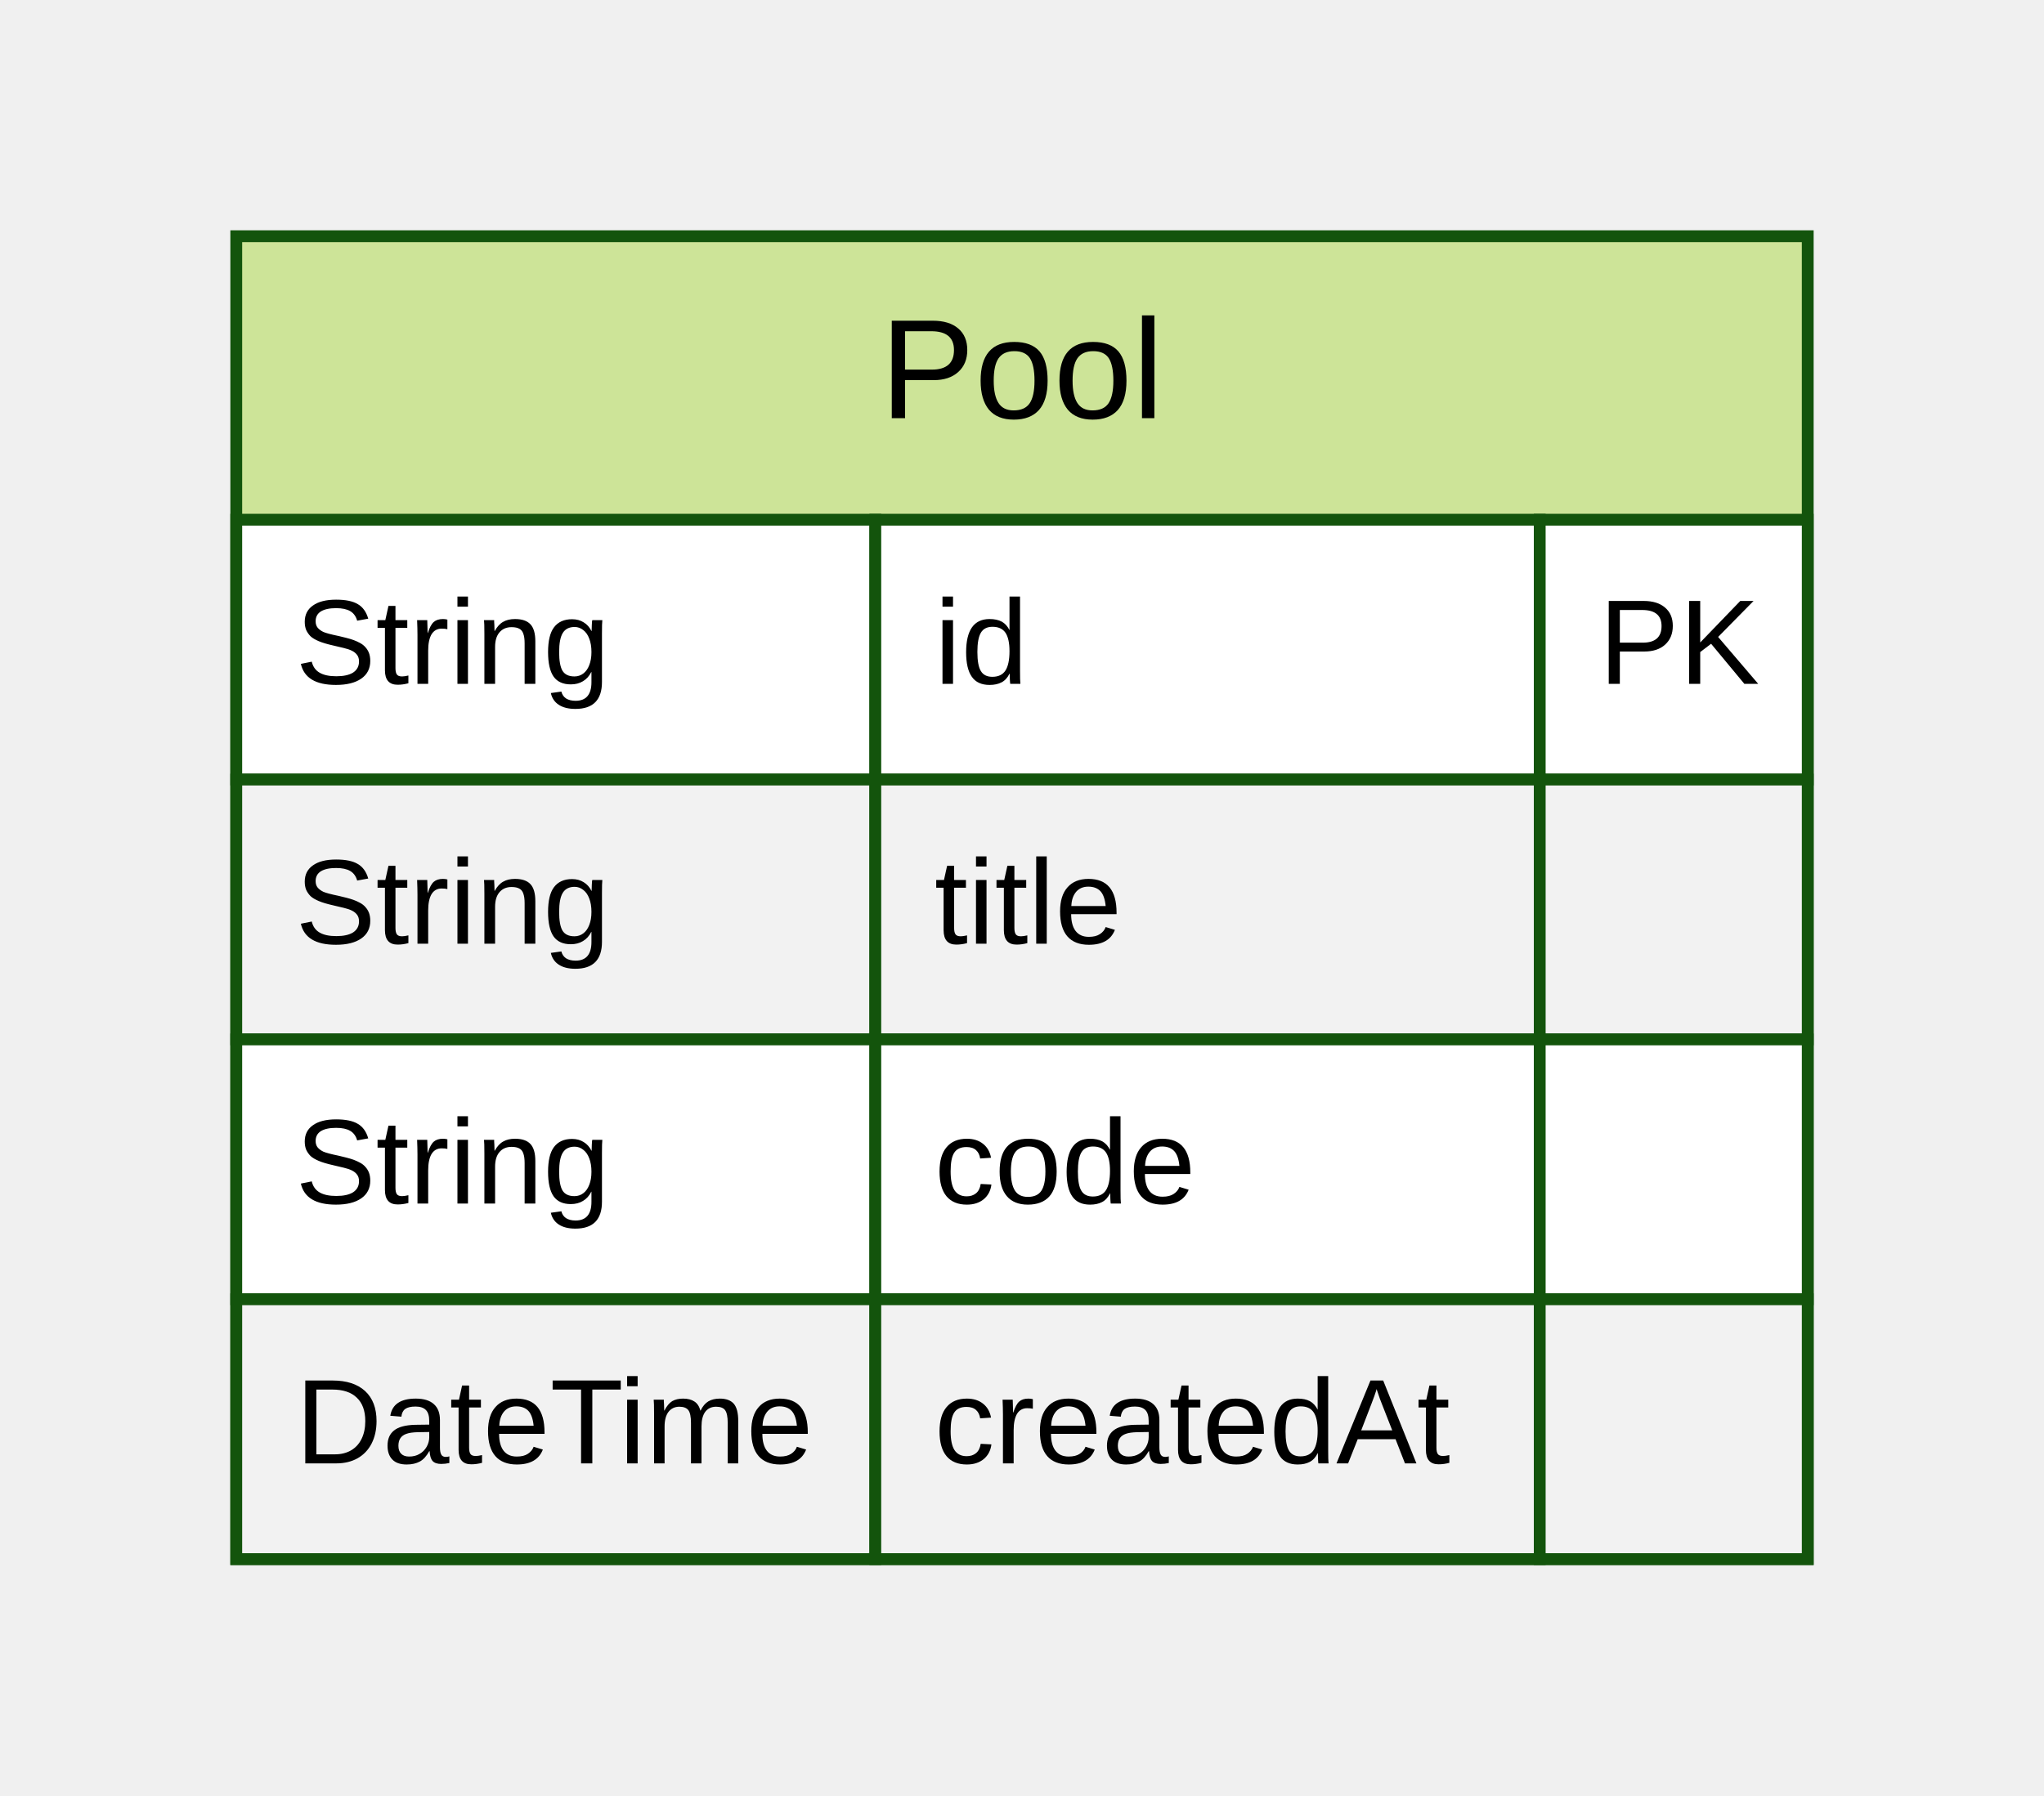
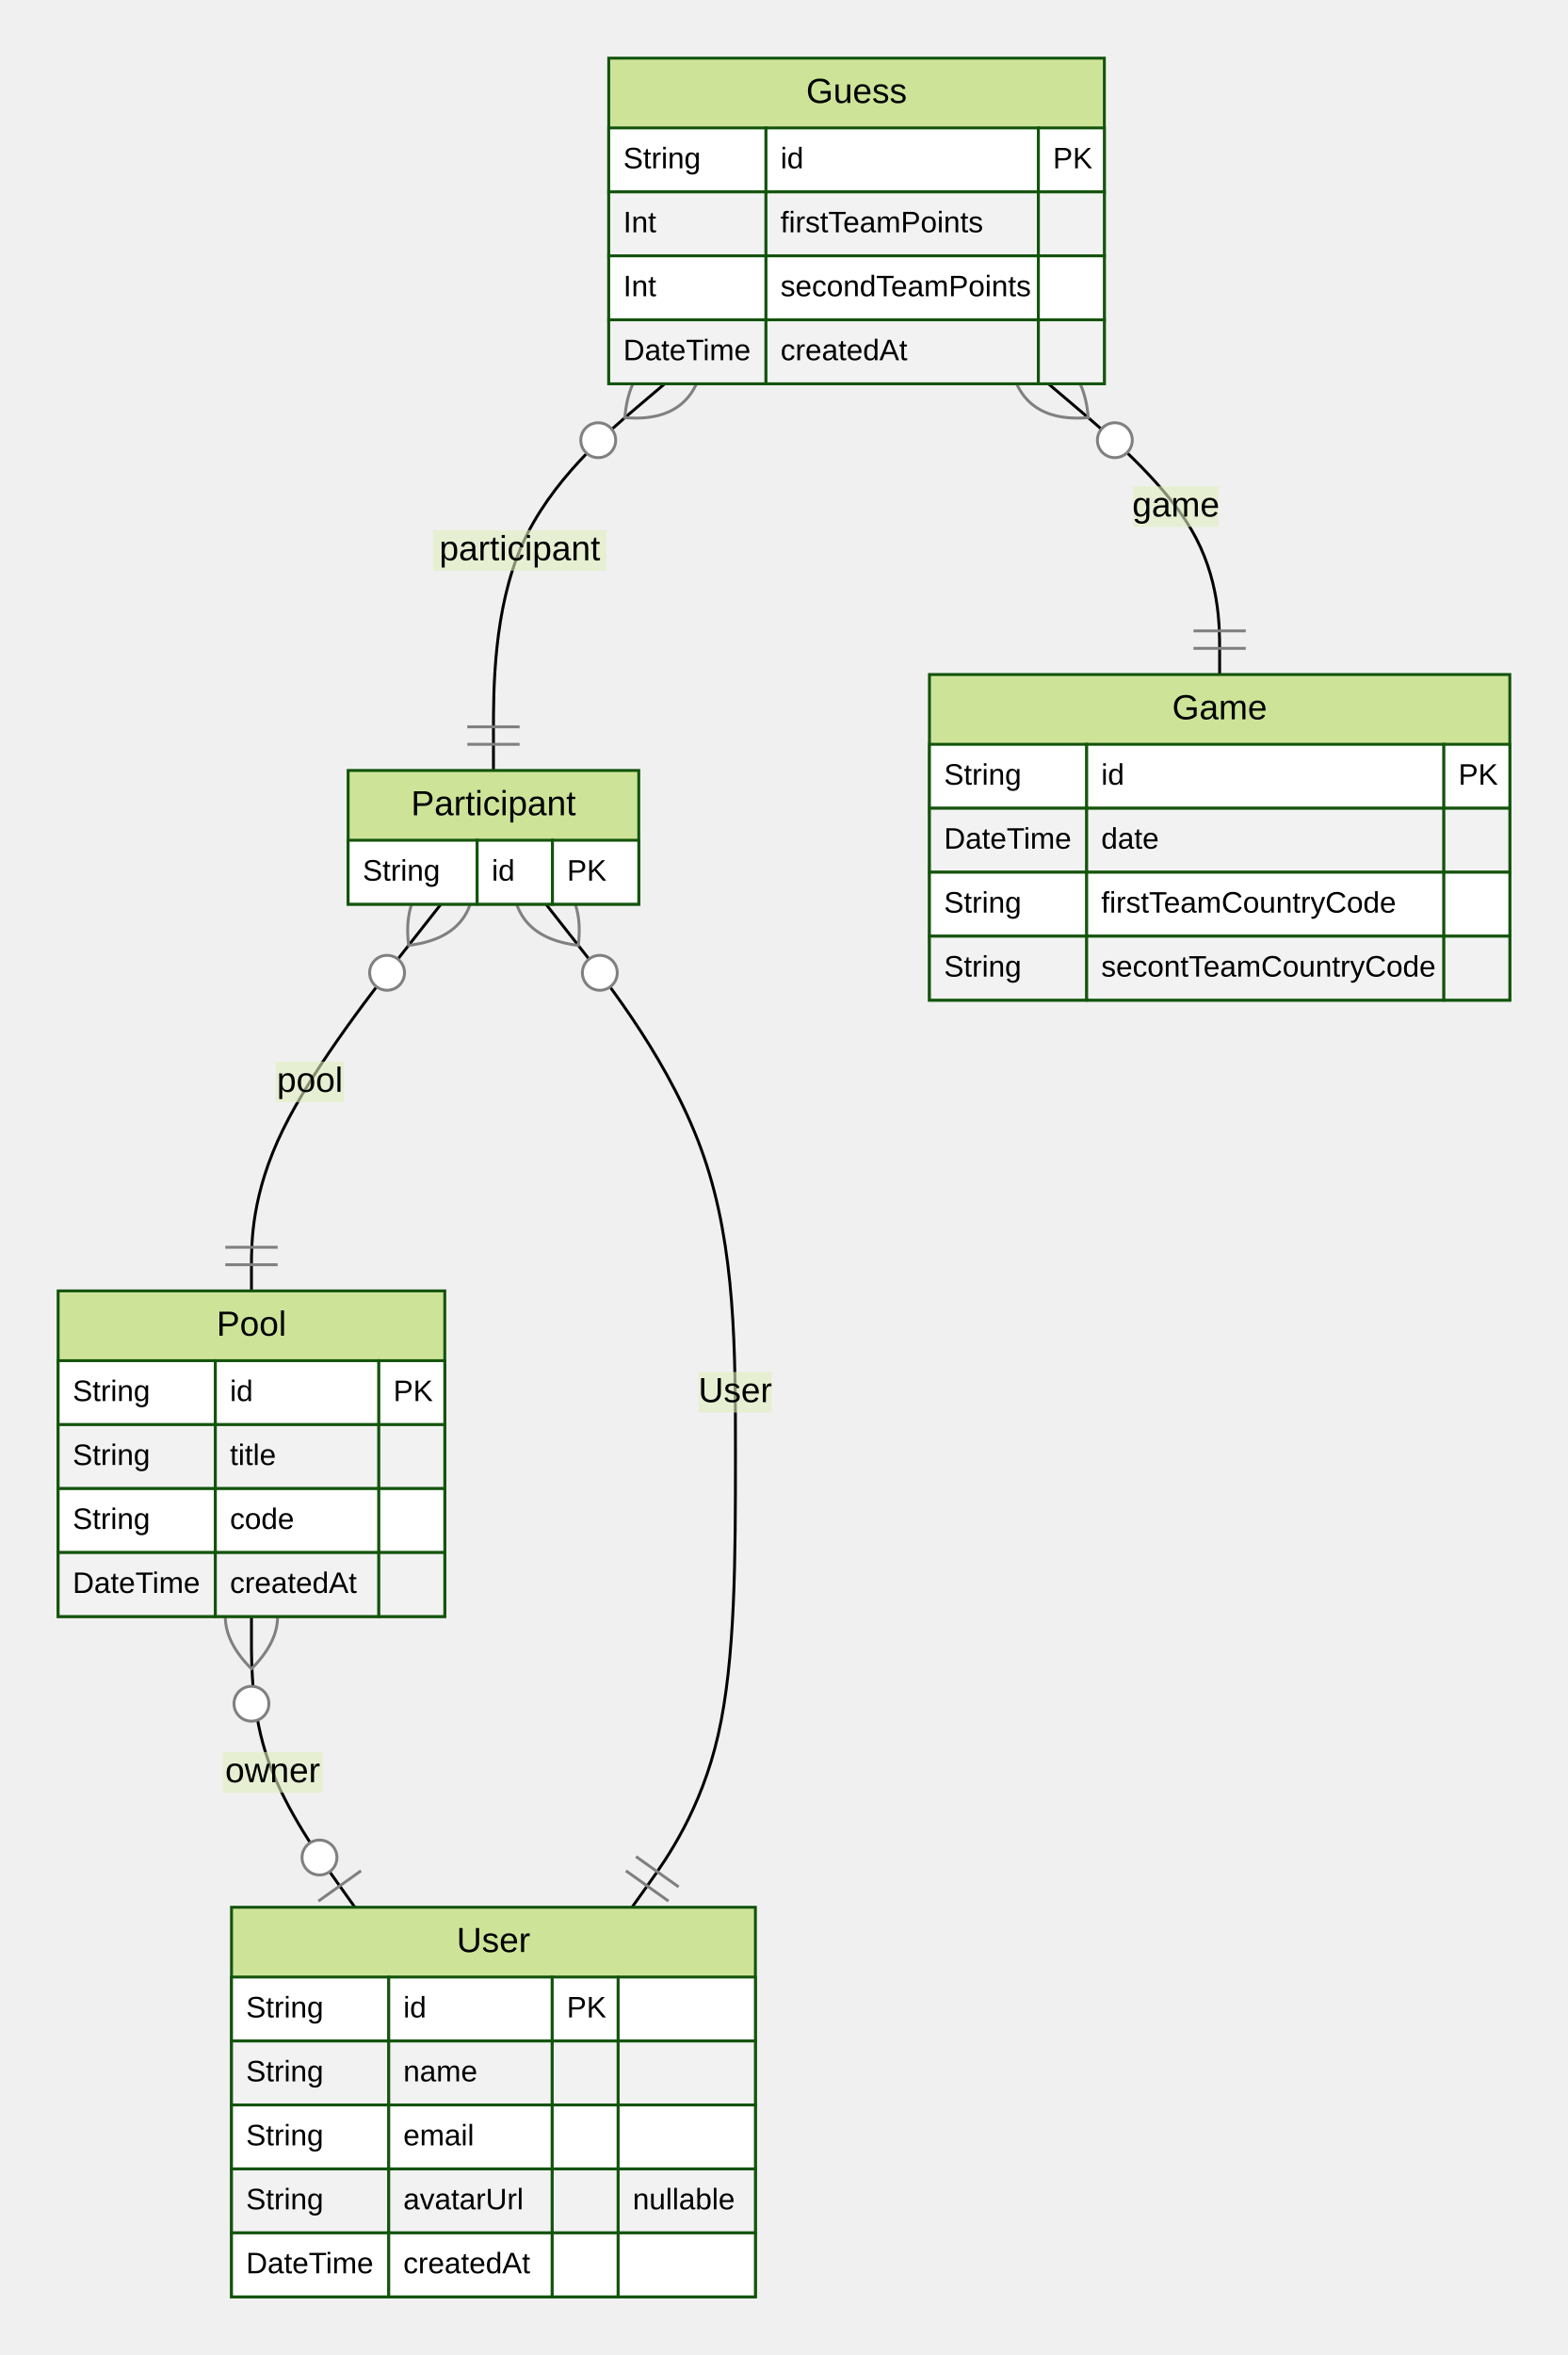
- <svg xmlns="http://www.w3.org/2000/svg" aria-labelledby="chart-title-mermaid-0 chart-desc-mermaid-0" role="img" viewBox="0 0 173.026 152" style="max-width: 173.026px; background-color: white;" width="100%" id="mermaid-0">
+ <svg xmlns="http://www.w3.org/2000/svg" aria-labelledby="chart-title-mermaid-0 chart-desc-mermaid-0" role="img" viewBox="0 0 539.444 810" style="max-width: 539.444px; background-color: white;" width="100%" id="mermaid-0">
  <style>#mermaid-0 {font-family:"trebuchet ms",verdana,arial,sans-serif;font-size:16px;fill:#000000;}#mermaid-0 .error-icon{fill:#552222;}#mermaid-0 .error-text{fill:#552222;stroke:#552222;}#mermaid-0 .edge-thickness-normal{stroke-width:2px;}#mermaid-0 .edge-thickness-thick{stroke-width:3.5px;}#mermaid-0 .edge-pattern-solid{stroke-dasharray:0;}#mermaid-0 .edge-pattern-dashed{stroke-dasharray:3;}#mermaid-0 .edge-pattern-dotted{stroke-dasharray:2;}#mermaid-0 .marker{fill:#000000;stroke:#000000;}#mermaid-0 .marker.cross{stroke:#000000;}#mermaid-0 svg{font-family:"trebuchet ms",verdana,arial,sans-serif;font-size:16px;}#mermaid-0 .entityBox{fill:#cde498;stroke:#13540c;}#mermaid-0 .attributeBoxOdd{fill:#ffffff;stroke:#13540c;}#mermaid-0 .attributeBoxEven{fill:#f2f2f2;stroke:#13540c;}#mermaid-0 .relationshipLabelBox{fill:hsl(78.158, 58.462%, 84.51%);opacity:0.7;background-color:hsl(78.158, 58.462%, 84.51%);}#mermaid-0 .relationshipLabelBox rect{opacity:0.5;}#mermaid-0 .relationshipLine{stroke:#000000;}#mermaid-0 :root{--mermaid-font-family:"trebuchet ms",verdana,arial,sans-serif;}</style>
  <g />
  <defs>
    <marker orient="auto" markerHeight="18" markerWidth="18" refY="9" refX="0" id="ONLY_ONE_START">
      <path d="M9,0 L9,18 M15,0 L15,18" fill="none" stroke="gray" />
    </marker>
  </defs>
  <defs>
    <marker orient="auto" markerHeight="18" markerWidth="18" refY="9" refX="18" id="ONLY_ONE_END">
      <path d="M3,0 L3,18 M9,0 L9,18" fill="none" stroke="gray" />
    </marker>
  </defs>
  <defs>
    <marker orient="auto" markerHeight="18" markerWidth="30" refY="9" refX="0" id="ZERO_OR_ONE_START">
      <circle r="6" cy="9" cx="21" fill="white" stroke="gray" />
      <path d="M9,0 L9,18" fill="none" stroke="gray" />
    </marker>
  </defs>
  <defs>
    <marker orient="auto" markerHeight="18" markerWidth="30" refY="9" refX="30" id="ZERO_OR_ONE_END">
      <circle r="6" cy="9" cx="9" fill="white" stroke="gray" />
      <path d="M21,0 L21,18" fill="none" stroke="gray" />
    </marker>
  </defs>
  <defs>
    <marker orient="auto" markerHeight="36" markerWidth="45" refY="18" refX="18" id="ONE_OR_MORE_START">
      <path d="M0,18 Q 18,0 36,18 Q 18,36 0,18 M42,9 L42,27" fill="none" stroke="gray" />
    </marker>
  </defs>
  <defs>
    <marker orient="auto" markerHeight="36" markerWidth="45" refY="18" refX="27" id="ONE_OR_MORE_END">
      <path d="M3,9 L3,27 M9,18 Q27,0 45,18 Q27,36 9,18" fill="none" stroke="gray" />
    </marker>
  </defs>
  <defs>
    <marker orient="auto" markerHeight="36" markerWidth="57" refY="18" refX="18" id="ZERO_OR_MORE_START">
      <circle r="6" cy="18" cx="48" fill="white" stroke="gray" />
      <path d="M0,18 Q18,0 36,18 Q18,36 0,18" fill="none" stroke="gray" />
    </marker>
  </defs>
  <defs>
    <marker orient="auto" markerHeight="36" markerWidth="57" refY="18" refX="39" id="ZERO_OR_MORE_END">
      <circle r="6" cy="18" cx="9" fill="white" stroke="gray" />
      <path d="M21,18 Q39,0 57,18 Q39,36 21,18" fill="none" stroke="gray" />
    </marker>
  </defs>
-   <g transform="translate(20,20 )" id="Pool">
+   <path marker-start="url(#ZERO_OR_MORE_START)" marker-end="url(#ZERO_OR_ONE_END)" fill="none" stroke="gray" d="M86.513,556L86.513,564.333C86.513,572.667,86.513,589.333,92.443,606C98.373,622.667,110.233,639.333,116.163,647.667L122.093,656" class="er relationshipLine" />
+   <path marker-start="url(#ZERO_OR_MORE_START)" marker-end="url(#ONLY_ONE_END)" fill="none" stroke="gray" d="M187.835,311L198.7,324.833C209.565,338.667,231.296,366.333,242.161,397.833C253.026,429.333,253.026,464.667,253.026,500C253.026,535.333,253.026,570.667,247.096,596.667C241.167,622.667,229.307,639.333,223.377,647.667L217.447,656" class="er relationshipLine" />
+   <path marker-start="url(#ZERO_OR_MORE_START)" marker-end="url(#ONLY_ONE_END)" fill="none" stroke="gray" d="M151.705,311L140.839,324.833C129.974,338.667,108.244,366.333,97.378,388.5C86.513,410.667,86.513,427.333,86.513,435.667L86.513,444" class="er relationshipLine" />
+   <path marker-start="url(#ZERO_OR_MORE_START)" marker-end="url(#ONLY_ONE_END)" fill="none" stroke="gray" d="M360.683,132L370.504,140.333C380.324,148.667,399.966,165.333,409.786,182C419.607,198.667,419.607,215.333,419.607,223.667L419.607,232" class="er relationshipLine" />
+   <path marker-start="url(#ZERO_OR_MORE_START)" marker-end="url(#ONLY_ONE_END)" fill="none" stroke="gray" d="M228.694,132L218.873,140.333C209.052,148.667,189.411,165.333,179.59,187.5C169.77,209.667,169.77,237.333,169.77,251.167L169.77,265" class="er relationshipLine" />
+   <g transform="translate(20,444 )" id="Pool">
    <rect height="112" width="133.026" y="0" x="0" stroke="gray" fill-opacity="100%" fill="honeydew" class="er entityBox" />
    <text transform="translate(66.51321,12)" style="font-family: &quot;trebuchet ms&quot;, verdana, arial, sans-serif;; font-size: 12px" text-anchor="middle" dominant-baseline="middle" y="0" x="0" id="entity-Pool" class="er entityLabel">Pool</text>
    <rect height="22" width="54.096" y="24" x="0" stroke="gray" fill-opacity="100%" fill="honeydew" class="er attributeBoxOdd" />
    <text transform="translate(5,35)" style="font-family: &quot;trebuchet ms&quot;, verdana, arial, sans-serif;; font-size: 10.2px" text-anchor="left" dominant-baseline="middle" y="0" x="0" id="entity-Pool-attr-1-type" class="er entityLabel">String</text>
    <rect height="22" width="56.243" y="24" x="54.096" stroke="gray" fill-opacity="100%" fill="honeydew" class="er attributeBoxOdd" />
    <text transform="translate(59.09555,35)" style="font-family: &quot;trebuchet ms&quot;, verdana, arial, sans-serif;; font-size: 10.2px" text-anchor="left" dominant-baseline="middle" y="0" x="0" id="entity-Pool-attr-1-name" class="er entityLabel">id</text>
    <rect height="22" width="22.688" y="24" x="110.339" stroke="gray" fill-opacity="100%" fill="honeydew" class="er attributeBoxOdd" />
    <text transform="translate(115.3387,35)" style="font-family: &quot;trebuchet ms&quot;, verdana, arial, sans-serif;; font-size: 10.2px" text-anchor="left" dominant-baseline="middle" y="0" x="0" id="entity-Pool-attr-1-key" class="er entityLabel">PK</text>
    <rect height="22" width="54.096" y="46" x="0" stroke="gray" fill-opacity="100%" fill="honeydew" class="er attributeBoxEven" />
    <text transform="translate(5,57)" style="font-family: &quot;trebuchet ms&quot;, verdana, arial, sans-serif;; font-size: 10.2px" text-anchor="left" dominant-baseline="middle" y="0" x="0" id="entity-Pool-attr-2-type" class="er entityLabel">String</text>
    <rect height="22" width="56.243" y="46" x="54.096" stroke="gray" fill-opacity="100%" fill="honeydew" class="er attributeBoxEven" />
    <text transform="translate(59.09555,57)" style="font-family: &quot;trebuchet ms&quot;, verdana, arial, sans-serif;; font-size: 10.2px" text-anchor="left" dominant-baseline="middle" y="0" x="0" id="entity-Pool-attr-2-name" class="er entityLabel">title</text>
    <rect height="22" width="22.688" y="46" x="110.339" stroke="gray" fill-opacity="100%" fill="honeydew" class="er attributeBoxEven" />
    <text transform="translate(115.3387,57)" style="font-family: &quot;trebuchet ms&quot;, verdana, arial, sans-serif;; font-size: 10.2px" text-anchor="left" dominant-baseline="middle" y="0" x="0" id="entity-Pool-attr-2-key" class="er entityLabel" />
    <rect height="22" width="54.096" y="68" x="0" stroke="gray" fill-opacity="100%" fill="honeydew" class="er attributeBoxOdd" />
    <text transform="translate(5,79)" style="font-family: &quot;trebuchet ms&quot;, verdana, arial, sans-serif;; font-size: 10.2px" text-anchor="left" dominant-baseline="middle" y="0" x="0" id="entity-Pool-attr-3-type" class="er entityLabel">String</text>
    <rect height="22" width="56.243" y="68" x="54.096" stroke="gray" fill-opacity="100%" fill="honeydew" class="er attributeBoxOdd" />
    <text transform="translate(59.09555,79)" style="font-family: &quot;trebuchet ms&quot;, verdana, arial, sans-serif;; font-size: 10.2px" text-anchor="left" dominant-baseline="middle" y="0" x="0" id="entity-Pool-attr-3-name" class="er entityLabel">code</text>
    <rect height="22" width="22.688" y="68" x="110.339" stroke="gray" fill-opacity="100%" fill="honeydew" class="er attributeBoxOdd" />
    <text transform="translate(115.3387,79)" style="font-family: &quot;trebuchet ms&quot;, verdana, arial, sans-serif;; font-size: 10.2px" text-anchor="left" dominant-baseline="middle" y="0" x="0" id="entity-Pool-attr-3-key" class="er entityLabel" />
    <rect height="22" width="54.096" y="90" x="0" stroke="gray" fill-opacity="100%" fill="honeydew" class="er attributeBoxEven" />
    <text transform="translate(5,101)" style="font-family: &quot;trebuchet ms&quot;, verdana, arial, sans-serif;; font-size: 10.2px" text-anchor="left" dominant-baseline="middle" y="0" x="0" id="entity-Pool-attr-4-type" class="er entityLabel">DateTime</text>
    <rect height="22" width="56.243" y="90" x="54.096" stroke="gray" fill-opacity="100%" fill="honeydew" class="er attributeBoxEven" />
    <text transform="translate(59.09555,101)" style="font-family: &quot;trebuchet ms&quot;, verdana, arial, sans-serif;; font-size: 10.2px" text-anchor="left" dominant-baseline="middle" y="0" x="0" id="entity-Pool-attr-4-name" class="er entityLabel">createdAt</text>
    <rect height="22" width="22.688" y="90" x="110.339" stroke="gray" fill-opacity="100%" fill="honeydew" class="er attributeBoxEven" />
    <text transform="translate(115.3387,101)" style="font-family: &quot;trebuchet ms&quot;, verdana, arial, sans-serif;; font-size: 10.2px" text-anchor="left" dominant-baseline="middle" y="0" x="0" id="entity-Pool-attr-4-key" class="er entityLabel" />
  </g>
+   <g transform="translate(119.7698,265 )" id="Participant">
+     <rect height="46" width="100" y="0" x="0" stroke="gray" fill-opacity="100%" fill="honeydew" class="er entityBox" />
+     <text transform="translate(50,12)" style="font-family: &quot;trebuchet ms&quot;, verdana, arial, sans-serif;; font-size: 12px" text-anchor="middle" dominant-baseline="middle" y="0" x="0" id="entity-Participant" class="er entityLabel">Participant</text>
+     <rect height="22" width="44.399" y="24" x="0" stroke="gray" fill-opacity="100%" fill="honeydew" class="er attributeBoxOdd" />
+     <text transform="translate(5,35)" style="font-family: &quot;trebuchet ms&quot;, verdana, arial, sans-serif;; font-size: 10.2px" text-anchor="left" dominant-baseline="middle" y="0" x="0" id="entity-Participant-attr-1-type" class="er entityLabel">String</text>
+     <rect height="22" width="25.911" y="24" x="44.399" stroke="gray" fill-opacity="100%" fill="honeydew" class="er attributeBoxOdd" />
+     <text transform="translate(49.39862,35)" style="font-family: &quot;trebuchet ms&quot;, verdana, arial, sans-serif;; font-size: 10.2px" text-anchor="left" dominant-baseline="middle" y="0" x="0" id="entity-Participant-attr-1-name" class="er entityLabel">id</text>
+     <rect height="22" width="29.69" y="24" x="70.31" stroke="gray" fill-opacity="100%" fill="honeydew" class="er attributeBoxOdd" />
+     <text transform="translate(75.30976,35)" style="font-family: &quot;trebuchet ms&quot;, verdana, arial, sans-serif;; font-size: 10.2px" text-anchor="left" dominant-baseline="middle" y="0" x="0" id="entity-Participant-attr-1-key" class="er entityLabel">PK</text>
+   </g>
+   <g transform="translate(79.65034,656 )" id="User">
+     <rect height="134" width="180.239" y="0" x="0" stroke="gray" fill-opacity="100%" fill="honeydew" class="er entityBox" />
+     <text transform="translate(90.11948,12)" style="font-family: &quot;trebuchet ms&quot;, verdana, arial, sans-serif;; font-size: 12px" text-anchor="middle" dominant-baseline="middle" y="0" x="0" id="entity-User" class="er entityLabel">User</text>
+     <rect height="22" width="54.096" y="24" x="0" stroke="gray" fill-opacity="100%" fill="honeydew" class="er attributeBoxOdd" />
+     <text transform="translate(5,35)" style="font-family: &quot;trebuchet ms&quot;, verdana, arial, sans-serif;; font-size: 10.2px" text-anchor="left" dominant-baseline="middle" y="0" x="0" id="entity-User-attr-1-type" class="er entityLabel">String</text>
+     <rect height="22" width="56.243" y="24" x="54.096" stroke="gray" fill-opacity="100%" fill="honeydew" class="er attributeBoxOdd" />
+     <text transform="translate(59.09555,35)" style="font-family: &quot;trebuchet ms&quot;, verdana, arial, sans-serif;; font-size: 10.2px" text-anchor="left" dominant-baseline="middle" y="0" x="0" id="entity-User-attr-1-name" class="er entityLabel">id</text>
+     <rect height="22" width="22.688" y="24" x="110.339" stroke="gray" fill-opacity="100%" fill="honeydew" class="er attributeBoxOdd" />
+     <text transform="translate(115.3387,35)" style="font-family: &quot;trebuchet ms&quot;, verdana, arial, sans-serif;; font-size: 10.2px" text-anchor="left" dominant-baseline="middle" y="0" x="0" id="entity-User-attr-1-key" class="er entityLabel">PK</text>
+     <rect height="22" width="47.213" y="24" x="133.026" stroke="gray" fill-opacity="100%" fill="honeydew" class="er attributeBoxOdd" />
+     <text transform="translate(138.0264,35)" style="font-family: &quot;trebuchet ms&quot;, verdana, arial, sans-serif;; font-size: 10.2px" text-anchor="left" dominant-baseline="middle" y="0" x="0" id="entity-User-attr-1-comment" class="er entityLabel" />
+     <rect height="22" width="54.096" y="46" x="0" stroke="gray" fill-opacity="100%" fill="honeydew" class="er attributeBoxEven" />
+     <text transform="translate(5,57)" style="font-family: &quot;trebuchet ms&quot;, verdana, arial, sans-serif;; font-size: 10.2px" text-anchor="left" dominant-baseline="middle" y="0" x="0" id="entity-User-attr-2-type" class="er entityLabel">String</text>
+     <rect height="22" width="56.243" y="46" x="54.096" stroke="gray" fill-opacity="100%" fill="honeydew" class="er attributeBoxEven" />
+     <text transform="translate(59.09555,57)" style="font-family: &quot;trebuchet ms&quot;, verdana, arial, sans-serif;; font-size: 10.2px" text-anchor="left" dominant-baseline="middle" y="0" x="0" id="entity-User-attr-2-name" class="er entityLabel">name</text>
+     <rect height="22" width="22.688" y="46" x="110.339" stroke="gray" fill-opacity="100%" fill="honeydew" class="er attributeBoxEven" />
+     <text transform="translate(115.3387,57)" style="font-family: &quot;trebuchet ms&quot;, verdana, arial, sans-serif;; font-size: 10.2px" text-anchor="left" dominant-baseline="middle" y="0" x="0" id="entity-User-attr-2-key" class="er entityLabel" />
+     <rect height="22" width="47.213" y="46" x="133.026" stroke="gray" fill-opacity="100%" fill="honeydew" class="er attributeBoxEven" />
+     <text transform="translate(138.0264,57)" style="font-family: &quot;trebuchet ms&quot;, verdana, arial, sans-serif;; font-size: 10.2px" text-anchor="left" dominant-baseline="middle" y="0" x="0" id="entity-User-attr-2-comment" class="er entityLabel" />
+     <rect height="22" width="54.096" y="68" x="0" stroke="gray" fill-opacity="100%" fill="honeydew" class="er attributeBoxOdd" />
+     <text transform="translate(5,79)" style="font-family: &quot;trebuchet ms&quot;, verdana, arial, sans-serif;; font-size: 10.2px" text-anchor="left" dominant-baseline="middle" y="0" x="0" id="entity-User-attr-3-type" class="er entityLabel">String</text>
+     <rect height="22" width="56.243" y="68" x="54.096" stroke="gray" fill-opacity="100%" fill="honeydew" class="er attributeBoxOdd" />
+     <text transform="translate(59.09555,79)" style="font-family: &quot;trebuchet ms&quot;, verdana, arial, sans-serif;; font-size: 10.2px" text-anchor="left" dominant-baseline="middle" y="0" x="0" id="entity-User-attr-3-name" class="er entityLabel">email</text>
+     <rect height="22" width="22.688" y="68" x="110.339" stroke="gray" fill-opacity="100%" fill="honeydew" class="er attributeBoxOdd" />
+     <text transform="translate(115.3387,79)" style="font-family: &quot;trebuchet ms&quot;, verdana, arial, sans-serif;; font-size: 10.2px" text-anchor="left" dominant-baseline="middle" y="0" x="0" id="entity-User-attr-3-key" class="er entityLabel" />
+     <rect height="22" width="47.213" y="68" x="133.026" stroke="gray" fill-opacity="100%" fill="honeydew" class="er attributeBoxOdd" />
+     <text transform="translate(138.0264,79)" style="font-family: &quot;trebuchet ms&quot;, verdana, arial, sans-serif;; font-size: 10.2px" text-anchor="left" dominant-baseline="middle" y="0" x="0" id="entity-User-attr-3-comment" class="er entityLabel" />
+     <rect height="22" width="54.096" y="90" x="0" stroke="gray" fill-opacity="100%" fill="honeydew" class="er attributeBoxEven" />
+     <text transform="translate(5,101)" style="font-family: &quot;trebuchet ms&quot;, verdana, arial, sans-serif;; font-size: 10.2px" text-anchor="left" dominant-baseline="middle" y="0" x="0" id="entity-User-attr-4-type" class="er entityLabel">String</text>
+     <rect height="22" width="56.243" y="90" x="54.096" stroke="gray" fill-opacity="100%" fill="honeydew" class="er attributeBoxEven" />
+     <text transform="translate(59.09555,101)" style="font-family: &quot;trebuchet ms&quot;, verdana, arial, sans-serif;; font-size: 10.2px" text-anchor="left" dominant-baseline="middle" y="0" x="0" id="entity-User-attr-4-name" class="er entityLabel">avatarUrl</text>
+     <rect height="22" width="22.688" y="90" x="110.339" stroke="gray" fill-opacity="100%" fill="honeydew" class="er attributeBoxEven" />
+     <text transform="translate(115.3387,101)" style="font-family: &quot;trebuchet ms&quot;, verdana, arial, sans-serif;; font-size: 10.2px" text-anchor="left" dominant-baseline="middle" y="0" x="0" id="entity-User-attr-4-key" class="er entityLabel" />
+     <rect height="22" width="47.213" y="90" x="133.026" stroke="gray" fill-opacity="100%" fill="honeydew" class="er attributeBoxEven" />
+     <text transform="translate(138.0264,101)" style="font-family: &quot;trebuchet ms&quot;, verdana, arial, sans-serif;; font-size: 10.2px" text-anchor="left" dominant-baseline="middle" y="0" x="0" id="entity-User-attr-4-comment" class="er entityLabel">nullable</text>
+     <rect height="22" width="54.096" y="112" x="0" stroke="gray" fill-opacity="100%" fill="honeydew" class="er attributeBoxOdd" />
+     <text transform="translate(5,123)" style="font-family: &quot;trebuchet ms&quot;, verdana, arial, sans-serif;; font-size: 10.2px" text-anchor="left" dominant-baseline="middle" y="0" x="0" id="entity-User-attr-5-type" class="er entityLabel">DateTime</text>
+     <rect height="22" width="56.243" y="112" x="54.096" stroke="gray" fill-opacity="100%" fill="honeydew" class="er attributeBoxOdd" />
+     <text transform="translate(59.09555,123)" style="font-family: &quot;trebuchet ms&quot;, verdana, arial, sans-serif;; font-size: 10.2px" text-anchor="left" dominant-baseline="middle" y="0" x="0" id="entity-User-attr-5-name" class="er entityLabel">createdAt</text>
+     <rect height="22" width="22.688" y="112" x="110.339" stroke="gray" fill-opacity="100%" fill="honeydew" class="er attributeBoxOdd" />
+     <text transform="translate(115.3387,123)" style="font-family: &quot;trebuchet ms&quot;, verdana, arial, sans-serif;; font-size: 10.2px" text-anchor="left" dominant-baseline="middle" y="0" x="0" id="entity-User-attr-5-key" class="er entityLabel" />
+     <rect height="22" width="47.213" y="112" x="133.026" stroke="gray" fill-opacity="100%" fill="honeydew" class="er attributeBoxOdd" />
+     <text transform="translate(138.0264,123)" style="font-family: &quot;trebuchet ms&quot;, verdana, arial, sans-serif;; font-size: 10.2px" text-anchor="left" dominant-baseline="middle" y="0" x="0" id="entity-User-attr-5-comment" class="er entityLabel" />
+   </g>
+   <g transform="translate(319.7698,232 )" id="Game">
+     <rect height="112" width="199.674" y="0" x="0" stroke="gray" fill-opacity="100%" fill="honeydew" class="er entityBox" />
+     <text transform="translate(99.83695,12)" style="font-family: &quot;trebuchet ms&quot;, verdana, arial, sans-serif;; font-size: 12px" text-anchor="middle" dominant-baseline="middle" y="0" x="0" id="entity-Game" class="er entityLabel">Game</text>
+     <rect height="22" width="54.096" y="24" x="0" stroke="gray" fill-opacity="100%" fill="honeydew" class="er attributeBoxOdd" />
+     <text transform="translate(5,35)" style="font-family: &quot;trebuchet ms&quot;, verdana, arial, sans-serif;; font-size: 10.2px" text-anchor="left" dominant-baseline="middle" y="0" x="0" id="entity-Game-attr-1-type" class="er entityLabel">String</text>
+     <rect height="22" width="122.891" y="24" x="54.096" stroke="gray" fill-opacity="100%" fill="honeydew" class="er attributeBoxOdd" />
+     <text transform="translate(59.09555,35)" style="font-family: &quot;trebuchet ms&quot;, verdana, arial, sans-serif;; font-size: 10.2px" text-anchor="left" dominant-baseline="middle" y="0" x="0" id="entity-Game-attr-1-name" class="er entityLabel">id</text>
+     <rect height="22" width="22.688" y="24" x="176.986" stroke="gray" fill-opacity="100%" fill="honeydew" class="er attributeBoxOdd" />
+     <text transform="translate(181.9862,35)" style="font-family: &quot;trebuchet ms&quot;, verdana, arial, sans-serif;; font-size: 10.2px" text-anchor="left" dominant-baseline="middle" y="0" x="0" id="entity-Game-attr-1-key" class="er entityLabel">PK</text>
+     <rect height="22" width="54.096" y="46" x="0" stroke="gray" fill-opacity="100%" fill="honeydew" class="er attributeBoxEven" />
+     <text transform="translate(5,57)" style="font-family: &quot;trebuchet ms&quot;, verdana, arial, sans-serif;; font-size: 10.2px" text-anchor="left" dominant-baseline="middle" y="0" x="0" id="entity-Game-attr-2-type" class="er entityLabel">DateTime</text>
+     <rect height="22" width="122.891" y="46" x="54.096" stroke="gray" fill-opacity="100%" fill="honeydew" class="er attributeBoxEven" />
+     <text transform="translate(59.09555,57)" style="font-family: &quot;trebuchet ms&quot;, verdana, arial, sans-serif;; font-size: 10.2px" text-anchor="left" dominant-baseline="middle" y="0" x="0" id="entity-Game-attr-2-name" class="er entityLabel">date</text>
+     <rect height="22" width="22.688" y="46" x="176.986" stroke="gray" fill-opacity="100%" fill="honeydew" class="er attributeBoxEven" />
+     <text transform="translate(181.9862,57)" style="font-family: &quot;trebuchet ms&quot;, verdana, arial, sans-serif;; font-size: 10.2px" text-anchor="left" dominant-baseline="middle" y="0" x="0" id="entity-Game-attr-2-key" class="er entityLabel" />
+     <rect height="22" width="54.096" y="68" x="0" stroke="gray" fill-opacity="100%" fill="honeydew" class="er attributeBoxOdd" />
+     <text transform="translate(5,79)" style="font-family: &quot;trebuchet ms&quot;, verdana, arial, sans-serif;; font-size: 10.2px" text-anchor="left" dominant-baseline="middle" y="0" x="0" id="entity-Game-attr-3-type" class="er entityLabel">String</text>
+     <rect height="22" width="122.891" y="68" x="54.096" stroke="gray" fill-opacity="100%" fill="honeydew" class="er attributeBoxOdd" />
+     <text transform="translate(59.09555,79)" style="font-family: &quot;trebuchet ms&quot;, verdana, arial, sans-serif;; font-size: 10.2px" text-anchor="left" dominant-baseline="middle" y="0" x="0" id="entity-Game-attr-3-name" class="er entityLabel">firstTeamCountryCode</text>
+     <rect height="22" width="22.688" y="68" x="176.986" stroke="gray" fill-opacity="100%" fill="honeydew" class="er attributeBoxOdd" />
+     <text transform="translate(181.9862,79)" style="font-family: &quot;trebuchet ms&quot;, verdana, arial, sans-serif;; font-size: 10.2px" text-anchor="left" dominant-baseline="middle" y="0" x="0" id="entity-Game-attr-3-key" class="er entityLabel" />
+     <rect height="22" width="54.096" y="90" x="0" stroke="gray" fill-opacity="100%" fill="honeydew" class="er attributeBoxEven" />
+     <text transform="translate(5,101)" style="font-family: &quot;trebuchet ms&quot;, verdana, arial, sans-serif;; font-size: 10.2px" text-anchor="left" dominant-baseline="middle" y="0" x="0" id="entity-Game-attr-4-type" class="er entityLabel">String</text>
+     <rect height="22" width="122.891" y="90" x="54.096" stroke="gray" fill-opacity="100%" fill="honeydew" class="er attributeBoxEven" />
+     <text transform="translate(59.09555,101)" style="font-family: &quot;trebuchet ms&quot;, verdana, arial, sans-serif;; font-size: 10.2px" text-anchor="left" dominant-baseline="middle" y="0" x="0" id="entity-Game-attr-4-name" class="er entityLabel">secontTeamCountryCode</text>
+     <rect height="22" width="22.688" y="90" x="176.986" stroke="gray" fill-opacity="100%" fill="honeydew" class="er attributeBoxEven" />
+     <text transform="translate(181.9862,101)" style="font-family: &quot;trebuchet ms&quot;, verdana, arial, sans-serif;; font-size: 10.2px" text-anchor="left" dominant-baseline="middle" y="0" x="0" id="entity-Game-attr-4-key" class="er entityLabel" />
+   </g>
+   <g transform="translate(209.4361,20 )" id="Guess">
+     <rect height="112" width="170.504" y="0" x="0" stroke="gray" fill-opacity="100%" fill="honeydew" class="er entityBox" />
+     <text transform="translate(85.2522,12)" style="font-family: &quot;trebuchet ms&quot;, verdana, arial, sans-serif;; font-size: 12px" text-anchor="middle" dominant-baseline="middle" y="0" x="0" id="entity-Guess" class="er entityLabel">Guess</text>
+     <rect height="22" width="54.096" y="24" x="0" stroke="gray" fill-opacity="100%" fill="honeydew" class="er attributeBoxOdd" />
+     <text transform="translate(5,35)" style="font-family: &quot;trebuchet ms&quot;, verdana, arial, sans-serif;; font-size: 10.2px" text-anchor="left" dominant-baseline="middle" y="0" x="0" id="entity-Guess-attr-1-type" class="er entityLabel">String</text>
+     <rect height="22" width="93.721" y="24" x="54.096" stroke="gray" fill-opacity="100%" fill="honeydew" class="er attributeBoxOdd" />
+     <text transform="translate(59.09555,35)" style="font-family: &quot;trebuchet ms&quot;, verdana, arial, sans-serif;; font-size: 10.2px" text-anchor="left" dominant-baseline="middle" y="0" x="0" id="entity-Guess-attr-1-name" class="er entityLabel">id</text>
+     <rect height="22" width="22.688" y="24" x="147.817" stroke="gray" fill-opacity="100%" fill="honeydew" class="er attributeBoxOdd" />
+     <text transform="translate(152.8167,35)" style="font-family: &quot;trebuchet ms&quot;, verdana, arial, sans-serif;; font-size: 10.2px" text-anchor="left" dominant-baseline="middle" y="0" x="0" id="entity-Guess-attr-1-key" class="er entityLabel">PK</text>
+     <rect height="22" width="54.096" y="46" x="0" stroke="gray" fill-opacity="100%" fill="honeydew" class="er attributeBoxEven" />
+     <text transform="translate(5,57)" style="font-family: &quot;trebuchet ms&quot;, verdana, arial, sans-serif;; font-size: 10.2px" text-anchor="left" dominant-baseline="middle" y="0" x="0" id="entity-Guess-attr-2-type" class="er entityLabel">Int</text>
+     <rect height="22" width="93.721" y="46" x="54.096" stroke="gray" fill-opacity="100%" fill="honeydew" class="er attributeBoxEven" />
+     <text transform="translate(59.09555,57)" style="font-family: &quot;trebuchet ms&quot;, verdana, arial, sans-serif;; font-size: 10.2px" text-anchor="left" dominant-baseline="middle" y="0" x="0" id="entity-Guess-attr-2-name" class="er entityLabel">firstTeamPoints</text>
+     <rect height="22" width="22.688" y="46" x="147.817" stroke="gray" fill-opacity="100%" fill="honeydew" class="er attributeBoxEven" />
+     <text transform="translate(152.8167,57)" style="font-family: &quot;trebuchet ms&quot;, verdana, arial, sans-serif;; font-size: 10.2px" text-anchor="left" dominant-baseline="middle" y="0" x="0" id="entity-Guess-attr-2-key" class="er entityLabel" />
+     <rect height="22" width="54.096" y="68" x="0" stroke="gray" fill-opacity="100%" fill="honeydew" class="er attributeBoxOdd" />
+     <text transform="translate(5,79)" style="font-family: &quot;trebuchet ms&quot;, verdana, arial, sans-serif;; font-size: 10.2px" text-anchor="left" dominant-baseline="middle" y="0" x="0" id="entity-Guess-attr-3-type" class="er entityLabel">Int</text>
+     <rect height="22" width="93.721" y="68" x="54.096" stroke="gray" fill-opacity="100%" fill="honeydew" class="er attributeBoxOdd" />
+     <text transform="translate(59.09555,79)" style="font-family: &quot;trebuchet ms&quot;, verdana, arial, sans-serif;; font-size: 10.2px" text-anchor="left" dominant-baseline="middle" y="0" x="0" id="entity-Guess-attr-3-name" class="er entityLabel">secondTeamPoints</text>
+     <rect height="22" width="22.688" y="68" x="147.817" stroke="gray" fill-opacity="100%" fill="honeydew" class="er attributeBoxOdd" />
+     <text transform="translate(152.8167,79)" style="font-family: &quot;trebuchet ms&quot;, verdana, arial, sans-serif;; font-size: 10.2px" text-anchor="left" dominant-baseline="middle" y="0" x="0" id="entity-Guess-attr-3-key" class="er entityLabel" />
+     <rect height="22" width="54.096" y="90" x="0" stroke="gray" fill-opacity="100%" fill="honeydew" class="er attributeBoxEven" />
+     <text transform="translate(5,101)" style="font-family: &quot;trebuchet ms&quot;, verdana, arial, sans-serif;; font-size: 10.2px" text-anchor="left" dominant-baseline="middle" y="0" x="0" id="entity-Guess-attr-4-type" class="er entityLabel">DateTime</text>
+     <rect height="22" width="93.721" y="90" x="54.096" stroke="gray" fill-opacity="100%" fill="honeydew" class="er attributeBoxEven" />
+     <text transform="translate(59.09555,101)" style="font-family: &quot;trebuchet ms&quot;, verdana, arial, sans-serif;; font-size: 10.2px" text-anchor="left" dominant-baseline="middle" y="0" x="0" id="entity-Guess-attr-4-name" class="er entityLabel">createdAt</text>
+     <rect height="22" width="22.688" y="90" x="147.817" stroke="gray" fill-opacity="100%" fill="honeydew" class="er attributeBoxEven" />
+     <text transform="translate(152.8167,101)" style="font-family: &quot;trebuchet ms&quot;, verdana, arial, sans-serif;; font-size: 10.2px" text-anchor="left" dominant-baseline="middle" y="0" x="0" id="entity-Guess-attr-4-key" class="er entityLabel" />
+   </g>
+   <rect fill-opacity="85%" fill="white" height="14" width="34.471" y="602.592" x="76.574" class="er relationshipLabelBox" />
+   <text style="font-family: &quot;trebuchet ms&quot;, verdana, arial, sans-serif;; font-size: 12px" dominant-baseline="middle" text-anchor="middle" y="609.592" x="93.81" id="rel1" class="er relationshipLabel">owner</text>
+   <rect fill-opacity="85%" fill="white" height="14" width="25.184" y="471.862" x="240.348" class="er relationshipLabelBox" />
+   <text style="font-family: &quot;trebuchet ms&quot;, verdana, arial, sans-serif;; font-size: 12px" dominant-baseline="middle" text-anchor="middle" y="478.862" x="252.94" id="rel2" class="er relationshipLabel">User</text>
+   <rect fill-opacity="85%" fill="white" height="14" width="23.564" y="365.133" x="94.824" class="er relationshipLabelBox" />
+   <text style="font-family: &quot;trebuchet ms&quot;, verdana, arial, sans-serif;; font-size: 12px" dominant-baseline="middle" text-anchor="middle" y="372.133" x="106.606" id="rel3" class="er relationshipLabel">pool</text>
+   <rect fill-opacity="85%" fill="white" height="14" width="29.289" y="167.255" x="389.921" class="er relationshipLabelBox" />
+   <text style="font-family: &quot;trebuchet ms&quot;, verdana, arial, sans-serif;; font-size: 12px" dominant-baseline="middle" text-anchor="middle" y="174.255" x="404.565" id="rel4" class="er relationshipLabel">game</text>
+   <rect fill-opacity="85%" fill="white" height="14" width="59.744" y="182.303" x="148.946" class="er relationshipLabelBox" />
+   <text style="font-family: &quot;trebuchet ms&quot;, verdana, arial, sans-serif;; font-size: 12px" dominant-baseline="middle" text-anchor="middle" y="189.303" x="178.818" id="rel5" class="er relationshipLabel">participant</text>
</svg>
